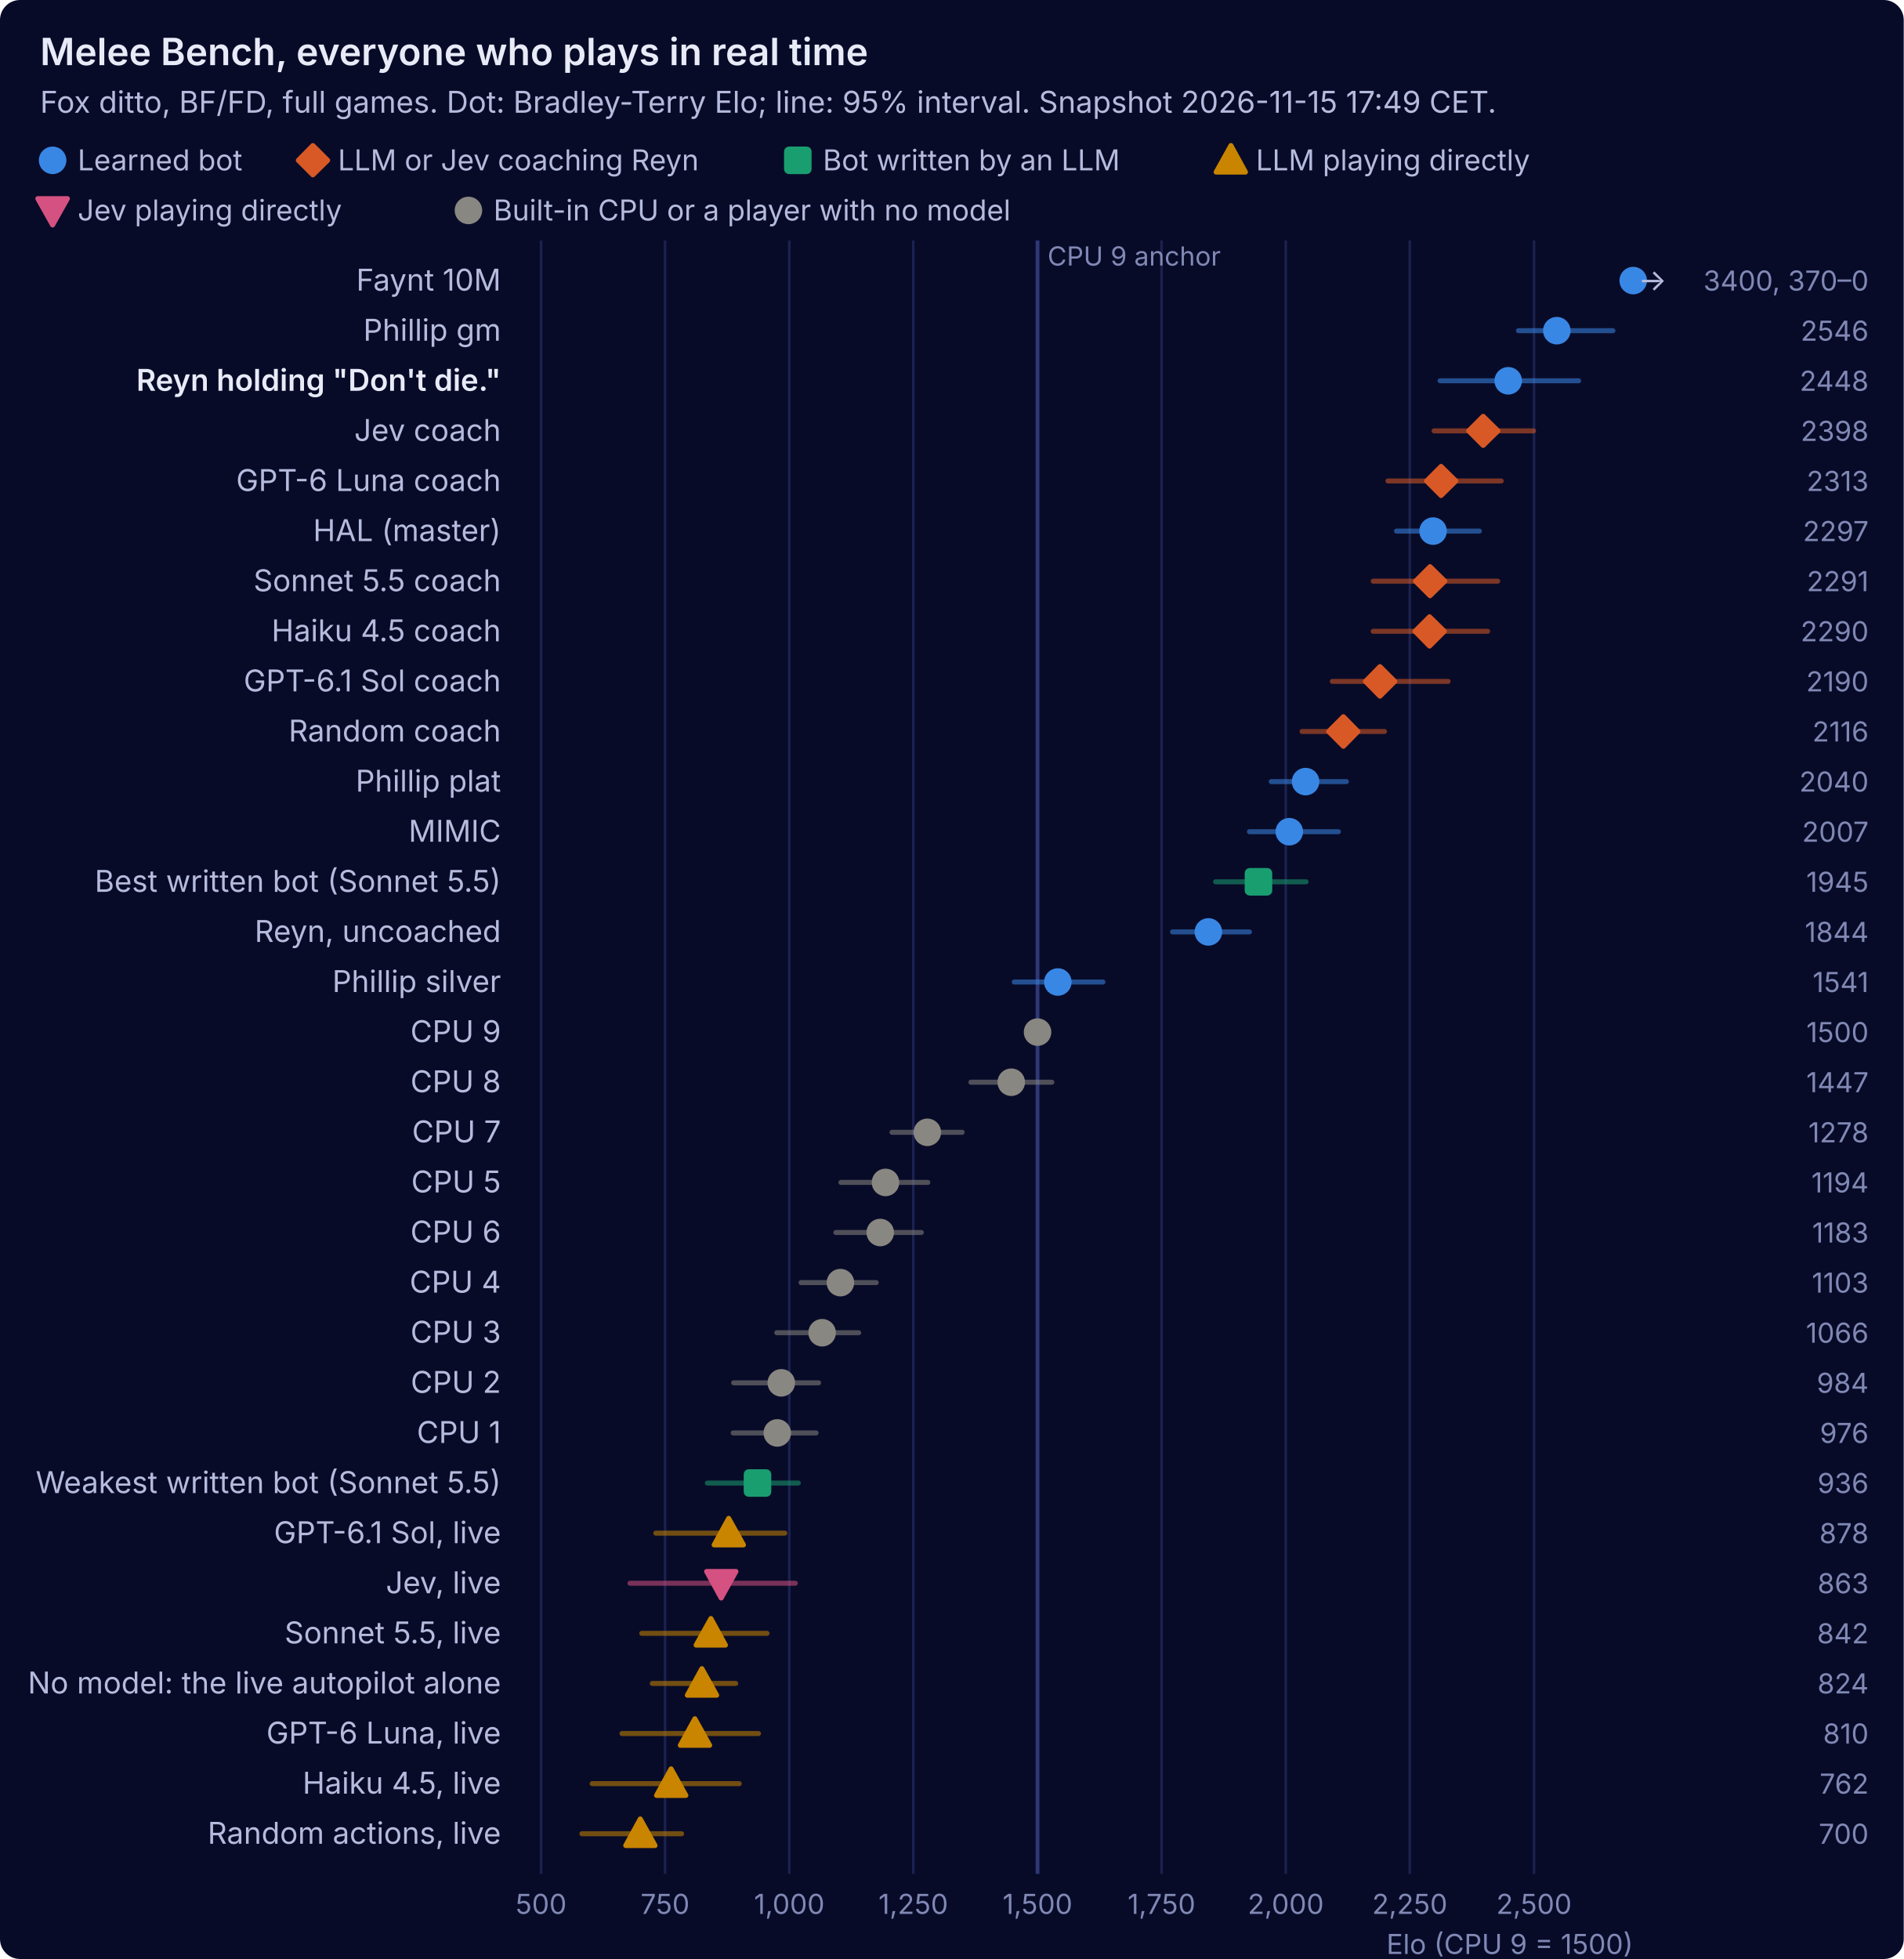
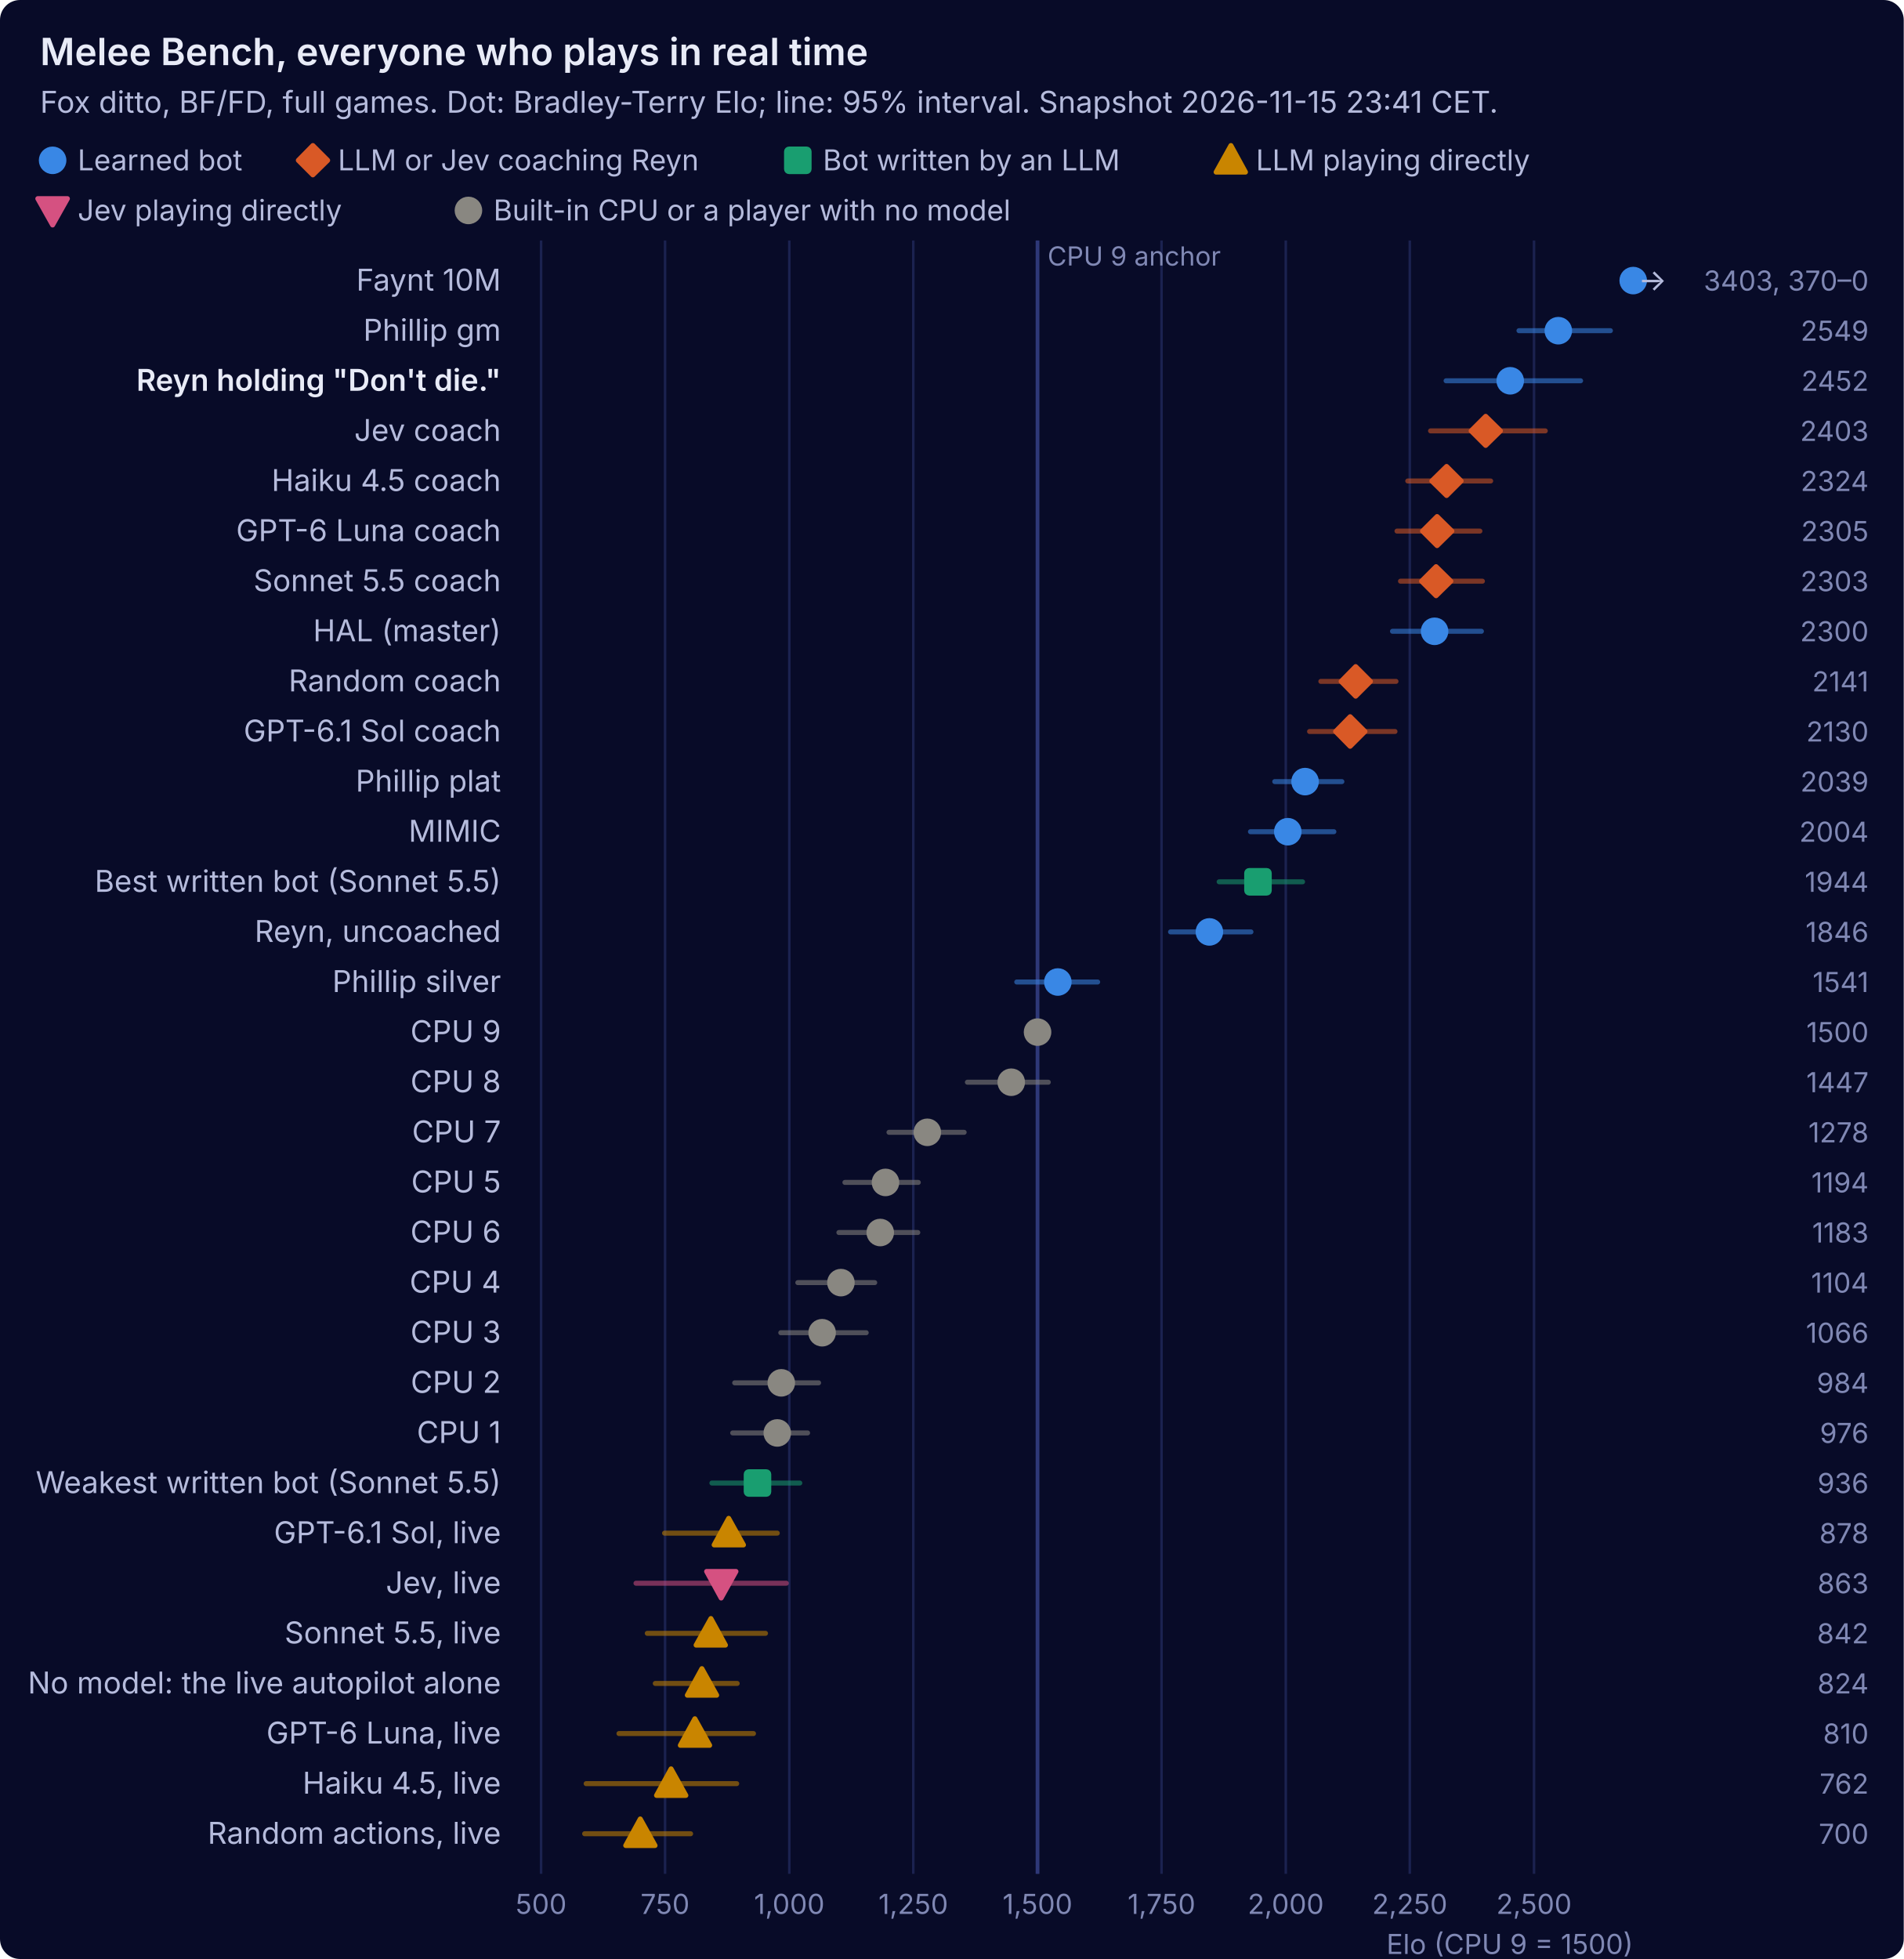
<svg xmlns="http://www.w3.org/2000/svg" viewBox="0 0 760 782" width="760" height="782" role="img" aria-label="Melee Bench, everyone who plays in real time">
  <style>text{font-family:system-ui, -apple-system, "Segoe UI", sans-serif;font-variant-numeric:tabular-nums}.bg{fill:#080b28}.ring{stroke:#080b28}.t1{fill:#e8ebf7}.t2{fill:#b5bbdc}.tm{fill:#8088b4}.grid{stroke:#1b2250}.axis{stroke:#2e3878}.band{fill:#9198c0;fill-opacity:.12}.conn{stroke:#3a4590}.c-learned{fill:#3987e5;stroke:#3987e5}.c-coach{fill:#d95926;stroke:#d95926}.c-written{fill:#199e70;stroke:#199e70}.c-llm{fill:#c98500;stroke:#c98500}.c-jev{fill:#d55181;stroke:#d55181}.c-ref{fill:#898781;stroke:#898781}.ci{fill:none;stroke-width:2;stroke-linecap:round}.hollow{fill-opacity:0}</style>
  <rect class="bg" x="0" y="0" width="760" height="782" rx="8" />
  <text x="16.0" y="26.0" class="t1" font-size="15" text-anchor="start" font-weight="600">Melee Bench, everyone who plays in real time</text>
-   <text x="16.0" y="45.0" class="t2" font-size="12" text-anchor="start">Fox ditto, BF/FD, full games. Dot: Bradley-Terry Elo; line: 95% interval. Snapshot 2026-11-15 17:49 CET.</text>
+   <text x="16.0" y="45.0" class="t2" font-size="12" text-anchor="start">Fox ditto, BF/FD, full games. Dot: Bradley-Terry Elo; line: 95% interval. Snapshot 2026-11-15 23:41 CET.</text>
  <circle cx="21.0" cy="64.0" r="4.5" class="c-learned ring" stroke-width="2" />
  <text x="31.0" y="68.0" class="t2" font-size="11.5" text-anchor="start">Learned bot</text>
  <polygon points="124.9,58.1 130.8,64.0 124.9,69.8 119.1,64.0" class="c-coach ring" stroke-width="2" stroke-linejoin="round" />
  <text x="134.9" y="68.0" class="t2" font-size="11.5" text-anchor="start">LLM or Jev coaching Reyn</text>
  <rect x="314.0" y="59.5" width="9.0" height="9.0" rx="1" class="c-written ring" stroke-width="2" />
  <text x="328.5" y="68.0" class="t2" font-size="11.5" text-anchor="start">Bot written by an LLM</text>
  <polygon points="491.4,58.1 497.2,68.7 485.5,68.7" class="c-llm ring" stroke-width="2" stroke-linejoin="round" />
  <text x="501.4" y="68.0" class="t2" font-size="11.5" text-anchor="start">LLM playing directly</text>
  <polygon points="21.0,89.8 26.9,79.3 15.1,79.3" class="c-jev ring" stroke-width="2" stroke-linejoin="round" />
  <text x="31.0" y="88.0" class="t2" font-size="11.5" text-anchor="start">Jev playing directly</text>
  <circle cx="187.0" cy="84.0" r="4.5" class="c-ref ring" stroke-width="2" />
  <text x="197.0" y="88.0" class="t2" font-size="11.5" text-anchor="start">Built-in CPU or a player with no model</text>
  <line x1="216.0" x2="216.0" y1="96" y2="748" class="grid" stroke-width="1" />
  <text x="216.0" y="764.0" class="tm" font-size="11" text-anchor="middle">500</text>
  <line x1="265.5" x2="265.5" y1="96" y2="748" class="grid" stroke-width="1" />
  <text x="265.5" y="764.0" class="tm" font-size="11" text-anchor="middle">750</text>
  <line x1="315.1" x2="315.1" y1="96" y2="748" class="grid" stroke-width="1" />
  <text x="315.1" y="764.0" class="tm" font-size="11" text-anchor="middle">1,000</text>
  <line x1="364.6" x2="364.6" y1="96" y2="748" class="grid" stroke-width="1" />
  <text x="364.6" y="764.0" class="tm" font-size="11" text-anchor="middle">1,250</text>
  <line x1="414.2" x2="414.2" y1="96" y2="748" class="grid" stroke-width="1" />
  <text x="414.2" y="764.0" class="tm" font-size="11" text-anchor="middle">1,500</text>
  <line x1="463.7" x2="463.7" y1="96" y2="748" class="grid" stroke-width="1" />
  <text x="463.7" y="764.0" class="tm" font-size="11" text-anchor="middle">1,750</text>
  <line x1="513.3" x2="513.3" y1="96" y2="748" class="grid" stroke-width="1" />
  <text x="513.3" y="764.0" class="tm" font-size="11" text-anchor="middle">2,000</text>
  <line x1="562.8" x2="562.8" y1="96" y2="748" class="grid" stroke-width="1" />
  <text x="562.8" y="764.0" class="tm" font-size="11" text-anchor="middle">2,250</text>
  <line x1="612.4" x2="612.4" y1="96" y2="748" class="grid" stroke-width="1" />
  <text x="612.4" y="764.0" class="tm" font-size="11" text-anchor="middle">2,500</text>
  <text x="652.0" y="780.0" class="tm" font-size="11" text-anchor="end">Elo (CPU 9 = 1500)</text>
  <line x1="414.2" x2="414.2" y1="96" y2="748" class="axis" stroke-width="1.5" />
  <text x="418.2" y="106.0" class="tm" font-size="10.5" text-anchor="start">CPU 9 anchor</text>
  <text x="200.0" y="116.0" class="t2" font-size="12" text-anchor="end">Faynt 10M</text>
  <line x1="652.0" x2="652.0" y1="112.0" y2="112.0" class="ci c-learned" stroke-opacity=".55" />
  <circle cx="652.0" cy="112.0" r="4.5" class="c-learned ring" stroke-width="2" />
  <text x="654.0" y="116.0" class="t2" font-size="12" text-anchor="start">→</text>
-   <text x="746.0" y="116.0" class="tm" font-size="11" text-anchor="end">3400, 370–0</text>
+   <text x="746.0" y="116.0" class="tm" font-size="11" text-anchor="end">3403, 370–0</text>
  <text x="200.0" y="136.0" class="t2" font-size="12" text-anchor="end">Phillip gm</text>
-   <line x1="606.2" x2="643.9" y1="132.0" y2="132.0" class="ci c-learned" stroke-opacity=".55" />
-   <circle cx="621.5" cy="132.0" r="4.5" class="c-learned ring" stroke-width="2" />
-   <text x="746.0" y="136.0" class="tm" font-size="11" text-anchor="end">2546</text>
+   <line x1="606.4" x2="642.9" y1="132.0" y2="132.0" class="ci c-learned" stroke-opacity=".55" />
+   <circle cx="622.1" cy="132.0" r="4.5" class="c-learned ring" stroke-width="2" />
+   <text x="746.0" y="136.0" class="tm" font-size="11" text-anchor="end">2549</text>
  <text x="200.0" y="156.0" class="t1" font-size="12" text-anchor="end" font-weight="600">Reyn holding "Don't die."</text>
-   <line x1="574.9" x2="630.2" y1="152.0" y2="152.0" class="ci c-learned" stroke-opacity=".55" />
-   <circle cx="602.1" cy="152.0" r="4.5" class="c-learned ring" stroke-width="2" />
-   <text x="746.0" y="156.0" class="tm" font-size="11" text-anchor="end">2448</text>
+   <line x1="577.3" x2="631.0" y1="152.0" y2="152.0" class="ci c-learned" stroke-opacity=".55" />
+   <circle cx="602.9" cy="152.0" r="4.5" class="c-learned ring" stroke-width="2" />
+   <text x="746.0" y="156.0" class="tm" font-size="11" text-anchor="end">2452</text>
  <text x="200.0" y="176.0" class="t2" font-size="12" text-anchor="end">Jev coach</text>
-   <line x1="572.5" x2="612.2" y1="172.0" y2="172.0" class="ci c-coach" stroke-opacity=".55" />
-   <polygon points="592.1,166.2 598.0,172.0 592.1,177.8 586.3,172.0" class="c-coach ring" stroke-width="2" stroke-linejoin="round" />
-   <text x="746.0" y="176.0" class="tm" font-size="11" text-anchor="end">2398</text>
-   <text x="200.0" y="196.0" class="t2" font-size="12" text-anchor="end">GPT-6 Luna coach</text>
-   <line x1="554.1" x2="599.3" y1="192.0" y2="192.0" class="ci c-coach" stroke-opacity=".55" />
-   <polygon points="575.3,186.2 581.2,192.0 575.3,197.8 569.5,192.0" class="c-coach ring" stroke-width="2" stroke-linejoin="round" />
-   <text x="746.0" y="196.0" class="tm" font-size="11" text-anchor="end">2313</text>
-   <text x="200.0" y="216.0" class="t2" font-size="12" text-anchor="end">HAL (master)</text>
-   <line x1="557.5" x2="590.6" y1="212.0" y2="212.0" class="ci c-learned" stroke-opacity=".55" />
-   <circle cx="572.1" cy="212.0" r="4.5" class="c-learned ring" stroke-width="2" />
-   <text x="746.0" y="216.0" class="tm" font-size="11" text-anchor="end">2297</text>
+   <line x1="571.1" x2="616.9" y1="172.0" y2="172.0" class="ci c-coach" stroke-opacity=".55" />
+   <polygon points="593.1,166.2 599.0,172.0 593.1,177.8 587.3,172.0" class="c-coach ring" stroke-width="2" stroke-linejoin="round" />
+   <text x="746.0" y="176.0" class="tm" font-size="11" text-anchor="end">2403</text>
+   <text x="200.0" y="196.0" class="t2" font-size="12" text-anchor="end">Haiku 4.5 coach</text>
+   <line x1="562.0" x2="595.1" y1="192.0" y2="192.0" class="ci c-coach" stroke-opacity=".55" />
+   <polygon points="577.5,186.2 583.3,192.0 577.5,197.8 571.6,192.0" class="c-coach ring" stroke-width="2" stroke-linejoin="round" />
+   <text x="746.0" y="196.0" class="tm" font-size="11" text-anchor="end">2324</text>
+   <text x="200.0" y="216.0" class="t2" font-size="12" text-anchor="end">GPT-6 Luna coach</text>
+   <line x1="557.7" x2="590.8" y1="212.0" y2="212.0" class="ci c-coach" stroke-opacity=".55" />
+   <polygon points="573.7,206.2 579.6,212.0 573.7,217.8 567.9,212.0" class="c-coach ring" stroke-width="2" stroke-linejoin="round" />
+   <text x="746.0" y="216.0" class="tm" font-size="11" text-anchor="end">2305</text>
  <text x="200.0" y="236.0" class="t2" font-size="12" text-anchor="end">Sonnet 5.5 coach</text>
-   <line x1="548.2" x2="597.9" y1="232.0" y2="232.0" class="ci c-coach" stroke-opacity=".55" />
-   <polygon points="570.9,226.2 576.8,232.0 570.9,237.8 565.1,232.0" class="c-coach ring" stroke-width="2" stroke-linejoin="round" />
-   <text x="746.0" y="236.0" class="tm" font-size="11" text-anchor="end">2291</text>
-   <text x="200.0" y="256.0" class="t2" font-size="12" text-anchor="end">Haiku 4.5 coach</text>
-   <line x1="548.2" x2="593.9" y1="252.0" y2="252.0" class="ci c-coach" stroke-opacity=".55" />
-   <polygon points="570.7,246.2 576.6,252.0 570.7,257.9 564.9,252.0" class="c-coach ring" stroke-width="2" stroke-linejoin="round" />
-   <text x="746.0" y="256.0" class="tm" font-size="11" text-anchor="end">2290</text>
-   <text x="200.0" y="276.0" class="t2" font-size="12" text-anchor="end">GPT-6.1 Sol coach</text>
-   <line x1="531.9" x2="578.1" y1="272.0" y2="272.0" class="ci c-coach" stroke-opacity=".55" />
-   <polygon points="550.9,266.1 556.8,272.0 550.9,277.9 545.1,272.0" class="c-coach ring" stroke-width="2" stroke-linejoin="round" />
-   <text x="746.0" y="276.0" class="tm" font-size="11" text-anchor="end">2190</text>
-   <text x="200.0" y="296.0" class="t2" font-size="12" text-anchor="end">Random coach</text>
-   <line x1="519.8" x2="552.7" y1="292.0" y2="292.0" class="ci c-coach" stroke-opacity=".55" />
-   <polygon points="536.3,286.1 542.1,292.0 536.3,297.9 530.4,292.0" class="c-coach ring" stroke-width="2" stroke-linejoin="round" />
-   <text x="746.0" y="296.0" class="tm" font-size="11" text-anchor="end">2116</text>
+   <line x1="559.1" x2="591.8" y1="232.0" y2="232.0" class="ci c-coach" stroke-opacity=".55" />
+   <polygon points="573.3,226.2 579.2,232.0 573.3,237.8 567.5,232.0" class="c-coach ring" stroke-width="2" stroke-linejoin="round" />
+   <text x="746.0" y="236.0" class="tm" font-size="11" text-anchor="end">2303</text>
+   <text x="200.0" y="256.0" class="t2" font-size="12" text-anchor="end">HAL (master)</text>
+   <line x1="555.9" x2="591.4" y1="252.0" y2="252.0" class="ci c-learned" stroke-opacity=".55" />
+   <circle cx="572.7" cy="252.0" r="4.5" class="c-learned ring" stroke-width="2" />
+   <text x="746.0" y="256.0" class="tm" font-size="11" text-anchor="end">2300</text>
+   <text x="200.0" y="276.0" class="t2" font-size="12" text-anchor="end">Random coach</text>
+   <line x1="527.3" x2="557.3" y1="272.0" y2="272.0" class="ci c-coach" stroke-opacity=".55" />
+   <polygon points="541.2,266.1 547.1,272.0 541.2,277.9 535.4,272.0" class="c-coach ring" stroke-width="2" stroke-linejoin="round" />
+   <text x="746.0" y="276.0" class="tm" font-size="11" text-anchor="end">2141</text>
+   <text x="200.0" y="296.0" class="t2" font-size="12" text-anchor="end">GPT-6.1 Sol coach</text>
+   <line x1="522.8" x2="556.9" y1="292.0" y2="292.0" class="ci c-coach" stroke-opacity=".55" />
+   <polygon points="539.0,286.1 544.9,292.0 539.0,297.9 533.2,292.0" class="c-coach ring" stroke-width="2" stroke-linejoin="round" />
+   <text x="746.0" y="296.0" class="tm" font-size="11" text-anchor="end">2130</text>
  <text x="200.0" y="316.0" class="t2" font-size="12" text-anchor="end">Phillip plat</text>
-   <line x1="507.5" x2="537.5" y1="312.0" y2="312.0" class="ci c-learned" stroke-opacity=".55" />
-   <circle cx="521.2" cy="312.0" r="4.5" class="c-learned ring" stroke-width="2" />
-   <text x="746.0" y="316.0" class="tm" font-size="11" text-anchor="end">2040</text>
+   <line x1="508.9" x2="535.7" y1="312.0" y2="312.0" class="ci c-learned" stroke-opacity=".55" />
+   <circle cx="521.0" cy="312.0" r="4.5" class="c-learned ring" stroke-width="2" />
+   <text x="746.0" y="316.0" class="tm" font-size="11" text-anchor="end">2039</text>
  <text x="200.0" y="336.0" class="t2" font-size="12" text-anchor="end">MIMIC</text>
-   <line x1="498.8" x2="534.3" y1="332.0" y2="332.0" class="ci c-learned" stroke-opacity=".55" />
-   <circle cx="514.7" cy="332.0" r="4.5" class="c-learned ring" stroke-width="2" />
-   <text x="746.0" y="336.0" class="tm" font-size="11" text-anchor="end">2007</text>
+   <line x1="499.2" x2="532.5" y1="332.0" y2="332.0" class="ci c-learned" stroke-opacity=".55" />
+   <circle cx="514.1" cy="332.0" r="4.5" class="c-learned ring" stroke-width="2" />
+   <text x="746.0" y="336.0" class="tm" font-size="11" text-anchor="end">2004</text>
  <text x="200.0" y="356.0" class="t2" font-size="12" text-anchor="end">Best written bot (Sonnet 5.5)</text>
-   <line x1="485.3" x2="521.4" y1="352.0" y2="352.0" class="ci c-written" stroke-opacity=".55" />
-   <rect x="497.9" y="347.5" width="9.0" height="9.0" rx="1" class="c-written ring" stroke-width="2" />
-   <text x="746.0" y="356.0" class="tm" font-size="11" text-anchor="end">1945</text>
+   <line x1="486.7" x2="520.0" y1="352.0" y2="352.0" class="ci c-written" stroke-opacity=".55" />
+   <rect x="497.7" y="347.5" width="9.0" height="9.0" rx="1" class="c-written ring" stroke-width="2" />
+   <text x="746.0" y="356.0" class="tm" font-size="11" text-anchor="end">1944</text>
  <text x="200.0" y="376.0" class="t2" font-size="12" text-anchor="end">Reyn, uncoached</text>
-   <line x1="468.1" x2="498.8" y1="372.0" y2="372.0" class="ci c-learned" stroke-opacity=".55" />
-   <circle cx="482.4" cy="372.0" r="4.5" class="c-learned ring" stroke-width="2" />
-   <text x="746.0" y="376.0" class="tm" font-size="11" text-anchor="end">1844</text>
+   <line x1="467.3" x2="499.4" y1="372.0" y2="372.0" class="ci c-learned" stroke-opacity=".55" />
+   <circle cx="482.8" cy="372.0" r="4.5" class="c-learned ring" stroke-width="2" />
+   <text x="746.0" y="376.0" class="tm" font-size="11" text-anchor="end">1846</text>
  <text x="200.0" y="396.0" class="t2" font-size="12" text-anchor="end">Phillip silver</text>
-   <line x1="404.9" x2="440.3" y1="392.0" y2="392.0" class="ci c-learned" stroke-opacity=".55" />
+   <line x1="405.9" x2="438.2" y1="392.0" y2="392.0" class="ci c-learned" stroke-opacity=".55" />
  <circle cx="422.3" cy="392.0" r="4.5" class="c-learned ring" stroke-width="2" />
  <text x="746.0" y="396.0" class="tm" font-size="11" text-anchor="end">1541</text>
  <text x="200.0" y="416.0" class="t2" font-size="12" text-anchor="end">CPU 9</text>
  <line x1="414.2" x2="414.2" y1="412.0" y2="412.0" class="ci c-ref" stroke-opacity=".55" />
  <circle cx="414.2" cy="412.0" r="4.5" class="c-ref ring" stroke-width="2" />
  <text x="746.0" y="416.0" class="tm" font-size="11" text-anchor="end">1500</text>
  <text x="200.0" y="436.0" class="t2" font-size="12" text-anchor="end">CPU 8</text>
-   <line x1="387.6" x2="419.9" y1="432.0" y2="432.0" class="ci c-ref" stroke-opacity=".55" />
+   <line x1="386.2" x2="418.5" y1="432.0" y2="432.0" class="ci c-ref" stroke-opacity=".55" />
  <circle cx="403.7" cy="432.0" r="4.5" class="c-ref ring" stroke-width="2" />
  <text x="746.0" y="436.0" class="tm" font-size="11" text-anchor="end">1447</text>
  <text x="200.0" y="456.0" class="t2" font-size="12" text-anchor="end">CPU 7</text>
-   <line x1="356.1" x2="384.1" y1="452.0" y2="452.0" class="ci c-ref" stroke-opacity=".55" />
+   <line x1="354.9" x2="384.9" y1="452.0" y2="452.0" class="ci c-ref" stroke-opacity=".55" />
  <circle cx="370.2" cy="452.0" r="4.5" class="c-ref ring" stroke-width="2" />
  <text x="746.0" y="456.0" class="tm" font-size="11" text-anchor="end">1278</text>
  <text x="200.0" y="476.0" class="t2" font-size="12" text-anchor="end">CPU 5</text>
-   <line x1="335.7" x2="370.4" y1="472.0" y2="472.0" class="ci c-ref" stroke-opacity=".55" />
+   <line x1="337.3" x2="366.6" y1="472.0" y2="472.0" class="ci c-ref" stroke-opacity=".55" />
  <circle cx="353.5" cy="472.0" r="4.5" class="c-ref ring" stroke-width="2" />
  <text x="746.0" y="476.0" class="tm" font-size="11" text-anchor="end">1194</text>
  <text x="200.0" y="496.0" class="t2" font-size="12" text-anchor="end">CPU 6</text>
-   <line x1="333.7" x2="367.8" y1="492.0" y2="492.0" class="ci c-ref" stroke-opacity=".55" />
+   <line x1="334.9" x2="366.4" y1="492.0" y2="492.0" class="ci c-ref" stroke-opacity=".55" />
  <circle cx="351.4" cy="492.0" r="4.5" class="c-ref ring" stroke-width="2" />
  <text x="746.0" y="496.0" class="tm" font-size="11" text-anchor="end">1183</text>
  <text x="200.0" y="516.0" class="t2" font-size="12" text-anchor="end">CPU 4</text>
-   <line x1="319.8" x2="349.8" y1="512.0" y2="512.0" class="ci c-ref" stroke-opacity=".55" />
-   <circle cx="335.5" cy="512.0" r="4.5" class="c-ref ring" stroke-width="2" />
-   <text x="746.0" y="516.0" class="tm" font-size="11" text-anchor="end">1103</text>
+   <line x1="318.5" x2="349.2" y1="512.0" y2="512.0" class="ci c-ref" stroke-opacity=".55" />
+   <circle cx="335.7" cy="512.0" r="4.5" class="c-ref ring" stroke-width="2" />
+   <text x="746.0" y="516.0" class="tm" font-size="11" text-anchor="end">1104</text>
  <text x="200.0" y="536.0" class="t2" font-size="12" text-anchor="end">CPU 3</text>
-   <line x1="310.1" x2="342.8" y1="532.0" y2="532.0" class="ci c-ref" stroke-opacity=".55" />
+   <line x1="311.7" x2="345.8" y1="532.0" y2="532.0" class="ci c-ref" stroke-opacity=".55" />
  <circle cx="328.2" cy="532.0" r="4.5" class="c-ref ring" stroke-width="2" />
  <text x="746.0" y="536.0" class="tm" font-size="11" text-anchor="end">1066</text>
  <text x="200.0" y="556.0" class="t2" font-size="12" text-anchor="end">CPU 2</text>
-   <line x1="292.9" x2="326.8" y1="552.0" y2="552.0" class="ci c-ref" stroke-opacity=".55" />
+   <line x1="293.3" x2="326.8" y1="552.0" y2="552.0" class="ci c-ref" stroke-opacity=".55" />
  <circle cx="311.9" cy="552.0" r="4.5" class="c-ref ring" stroke-width="2" />
  <text x="746.0" y="556.0" class="tm" font-size="11" text-anchor="end">984</text>
  <text x="200.0" y="576.0" class="t2" font-size="12" text-anchor="end">CPU 1</text>
-   <line x1="292.7" x2="325.8" y1="572.0" y2="572.0" class="ci c-ref" stroke-opacity=".55" />
+   <line x1="292.5" x2="322.4" y1="572.0" y2="572.0" class="ci c-ref" stroke-opacity=".55" />
  <circle cx="310.3" cy="572.0" r="4.5" class="c-ref ring" stroke-width="2" />
  <text x="746.0" y="576.0" class="tm" font-size="11" text-anchor="end">976</text>
  <text x="200.0" y="596.0" class="t2" font-size="12" text-anchor="end">Weakest written bot (Sonnet 5.5)</text>
-   <line x1="282.4" x2="318.7" y1="592.0" y2="592.0" class="ci c-written" stroke-opacity=".55" />
+   <line x1="284.2" x2="319.3" y1="592.0" y2="592.0" class="ci c-written" stroke-opacity=".55" />
  <rect x="297.9" y="587.5" width="9.0" height="9.0" rx="1" class="c-written ring" stroke-width="2" />
  <text x="746.0" y="596.0" class="tm" font-size="11" text-anchor="end">936</text>
  <text x="200.0" y="616.0" class="t2" font-size="12" text-anchor="end">GPT-6.1 Sol, live</text>
-   <line x1="261.8" x2="313.3" y1="612.0" y2="612.0" class="ci c-llm" stroke-opacity=".55" />
+   <line x1="265.3" x2="310.3" y1="612.0" y2="612.0" class="ci c-llm" stroke-opacity=".55" />
  <polygon points="290.9,606.1 296.8,616.7 285.1,616.7" class="c-llm ring" stroke-width="2" stroke-linejoin="round" />
  <text x="746.0" y="616.0" class="tm" font-size="11" text-anchor="end">878</text>
  <text x="200.0" y="636.0" class="t2" font-size="12" text-anchor="end">Jev, live</text>
-   <line x1="251.5" x2="317.5" y1="632.0" y2="632.0" class="ci c-jev" stroke-opacity=".55" />
+   <line x1="253.9" x2="313.9" y1="632.0" y2="632.0" class="ci c-jev" stroke-opacity=".55" />
  <polygon points="287.9,637.9 293.8,627.3 282.1,627.3" class="c-jev ring" stroke-width="2" stroke-linejoin="round" />
  <text x="746.0" y="636.0" class="tm" font-size="11" text-anchor="end">863</text>
  <text x="200.0" y="656.0" class="t2" font-size="12" text-anchor="end">Sonnet 5.5, live</text>
-   <line x1="256.2" x2="306.2" y1="652.0" y2="652.0" class="ci c-llm" stroke-opacity=".55" />
+   <line x1="258.4" x2="305.6" y1="652.0" y2="652.0" class="ci c-llm" stroke-opacity=".55" />
  <polygon points="283.8,646.1 289.6,656.7 277.9,656.7" class="c-llm ring" stroke-width="2" stroke-linejoin="round" />
  <text x="746.0" y="656.0" class="tm" font-size="11" text-anchor="end">842</text>
  <text x="200.0" y="676.0" class="t2" font-size="12" text-anchor="end">No model: the live autopilot alone</text>
-   <line x1="260.4" x2="293.7" y1="672.0" y2="672.0" class="ci c-llm" stroke-opacity=".55" />
+   <line x1="261.6" x2="294.3" y1="672.0" y2="672.0" class="ci c-llm" stroke-opacity=".55" />
  <polygon points="280.2,666.1 286.1,676.7 274.4,676.7" class="c-llm ring" stroke-width="2" stroke-linejoin="round" />
  <text x="746.0" y="676.0" class="tm" font-size="11" text-anchor="end">824</text>
  <text x="200.0" y="696.0" class="t2" font-size="12" text-anchor="end">GPT-6 Luna, live</text>
-   <line x1="248.3" x2="302.8" y1="692.0" y2="692.0" class="ci c-llm" stroke-opacity=".55" />
+   <line x1="247.1" x2="300.8" y1="692.0" y2="692.0" class="ci c-llm" stroke-opacity=".55" />
  <polygon points="277.4,686.1 283.3,696.7 271.6,696.7" class="c-llm ring" stroke-width="2" stroke-linejoin="round" />
  <text x="746.0" y="696.0" class="tm" font-size="11" text-anchor="end">810</text>
  <text x="200.0" y="716.0" class="t2" font-size="12" text-anchor="end">Haiku 4.5, live</text>
-   <line x1="236.4" x2="295.1" y1="712.0" y2="712.0" class="ci c-llm" stroke-opacity=".55" />
+   <line x1="234.0" x2="294.1" y1="712.0" y2="712.0" class="ci c-llm" stroke-opacity=".55" />
  <polygon points="267.9,706.1 273.8,716.7 262.1,716.7" class="c-llm ring" stroke-width="2" stroke-linejoin="round" />
  <text x="746.0" y="716.0" class="tm" font-size="11" text-anchor="end">762</text>
  <text x="200.0" y="736.0" class="t2" font-size="12" text-anchor="end">Random actions, live</text>
-   <line x1="232.3" x2="272.1" y1="732.0" y2="732.0" class="ci c-llm" stroke-opacity=".55" />
+   <line x1="233.4" x2="275.7" y1="732.0" y2="732.0" class="ci c-llm" stroke-opacity=".55" />
  <polygon points="255.6,726.1 261.5,736.7 249.8,736.7" class="c-llm ring" stroke-width="2" stroke-linejoin="round" />
  <text x="746.0" y="736.0" class="tm" font-size="11" text-anchor="end">700</text>
</svg>
